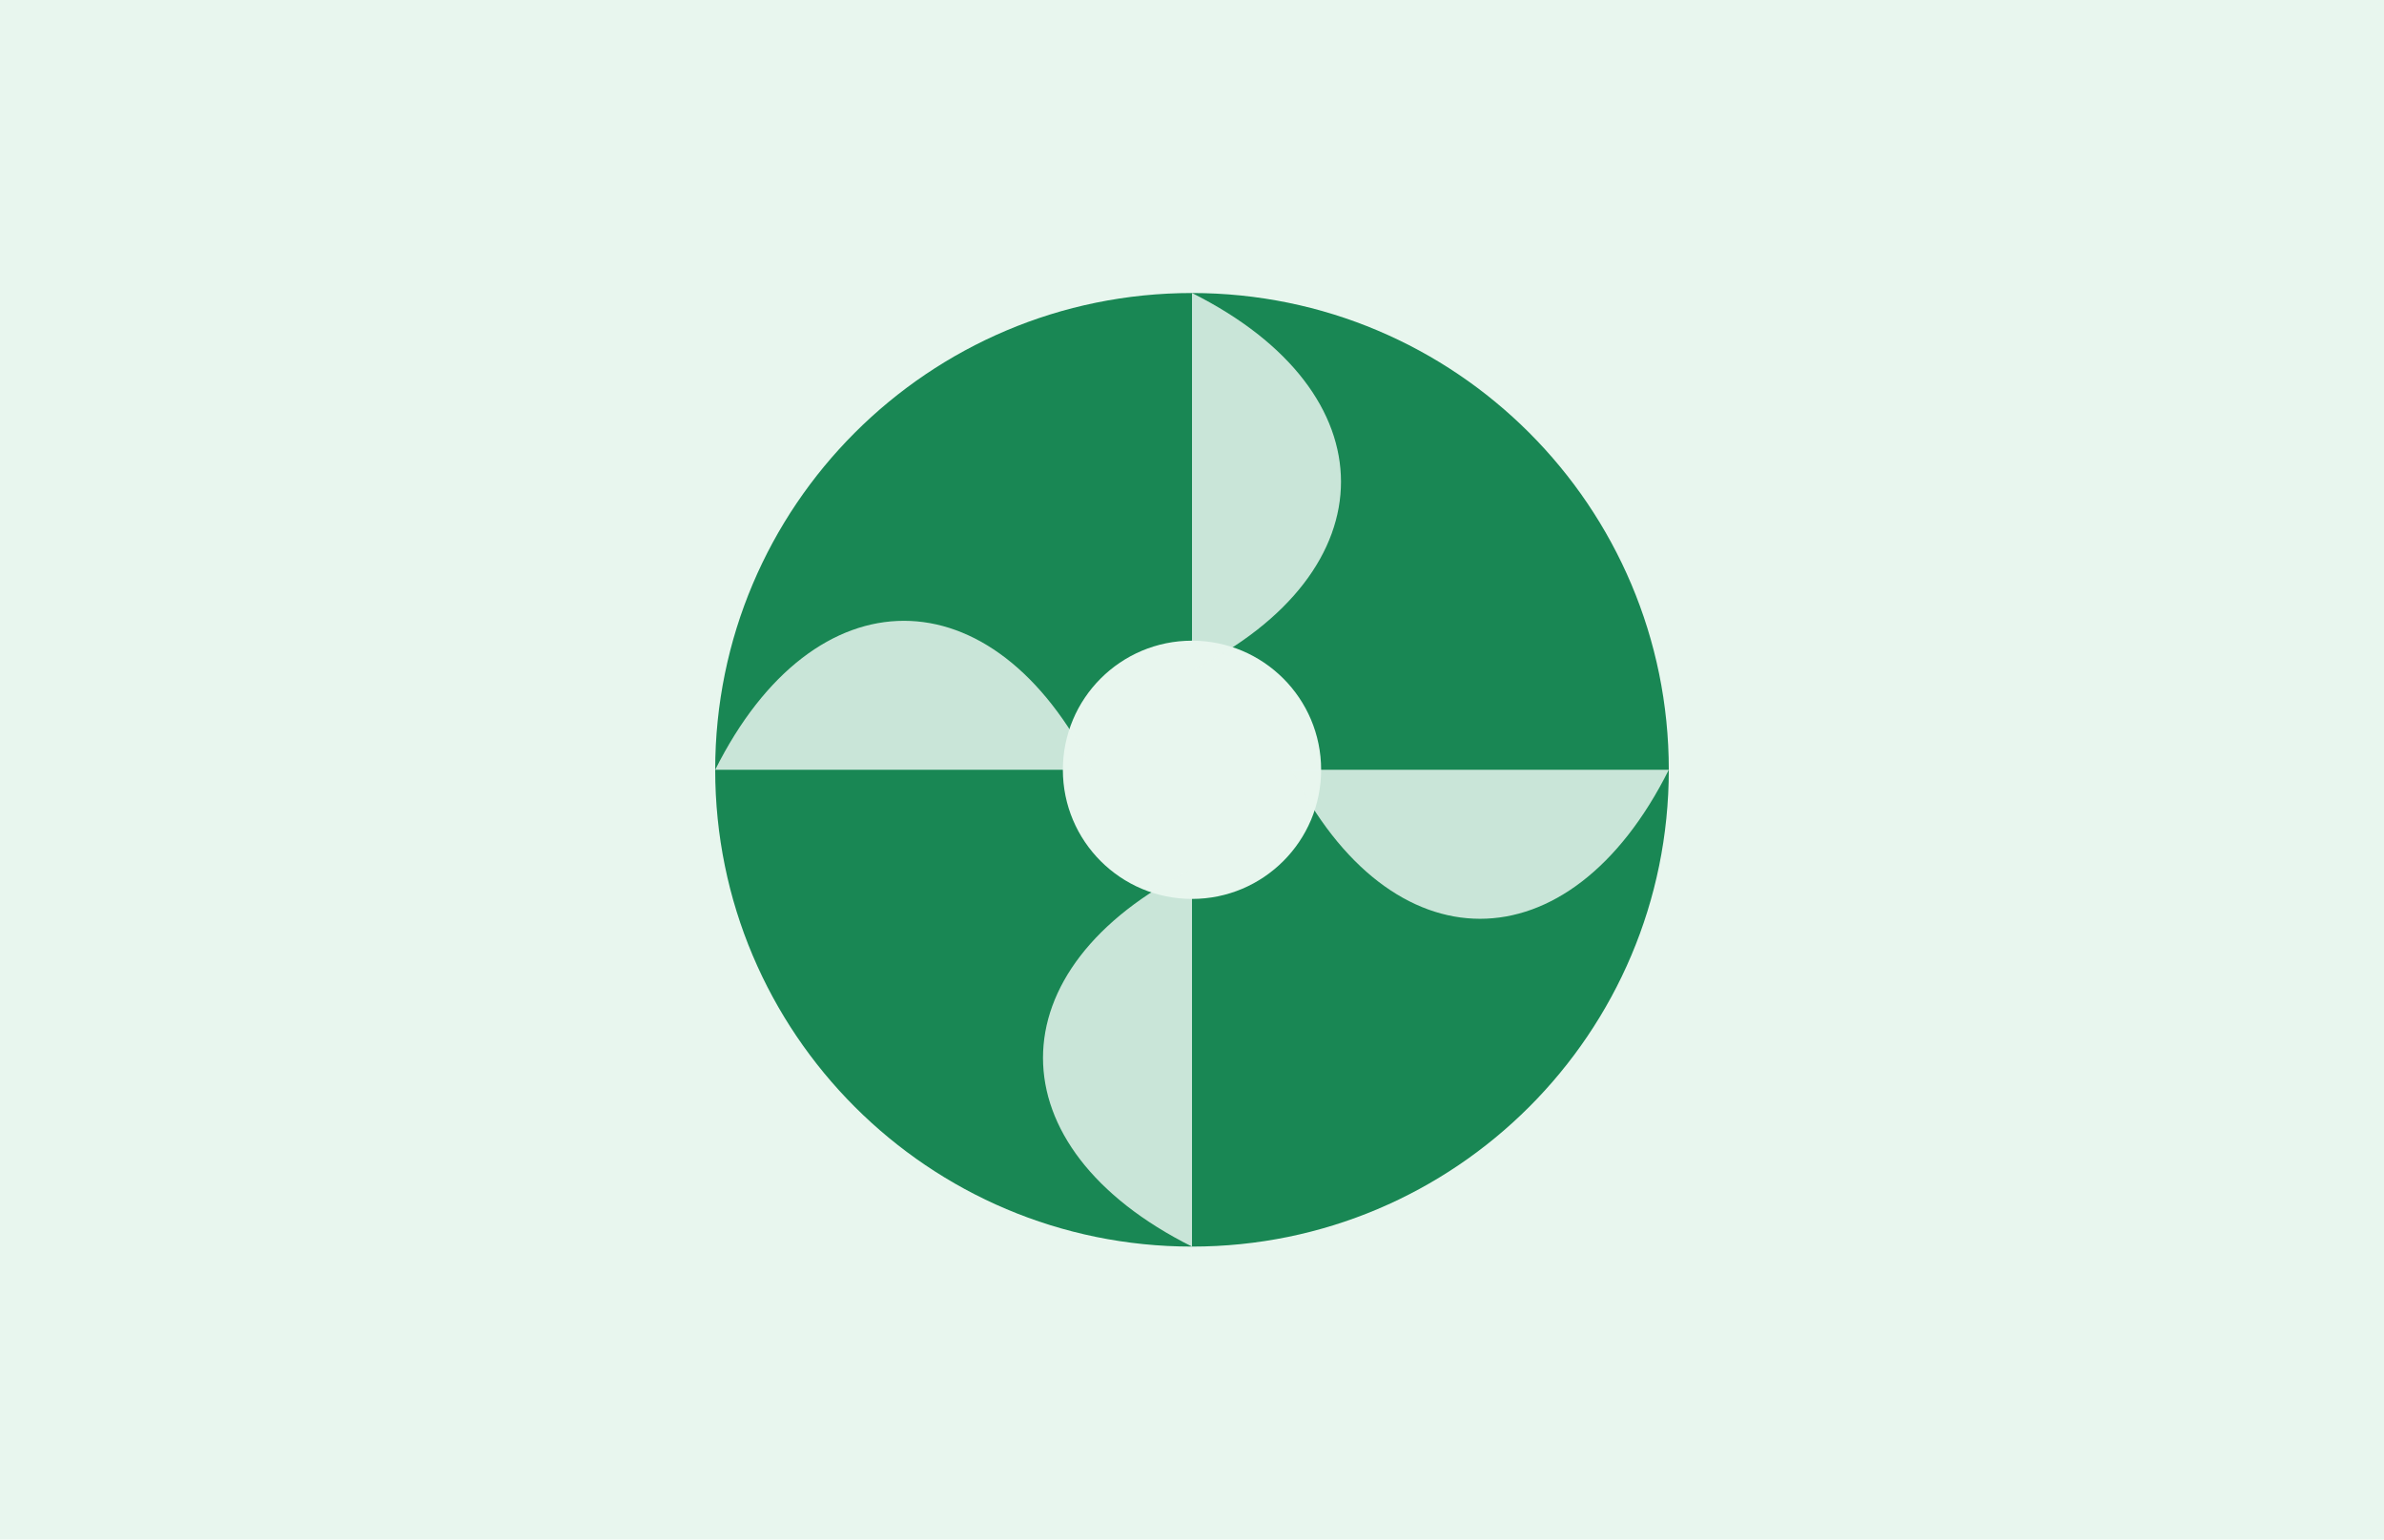
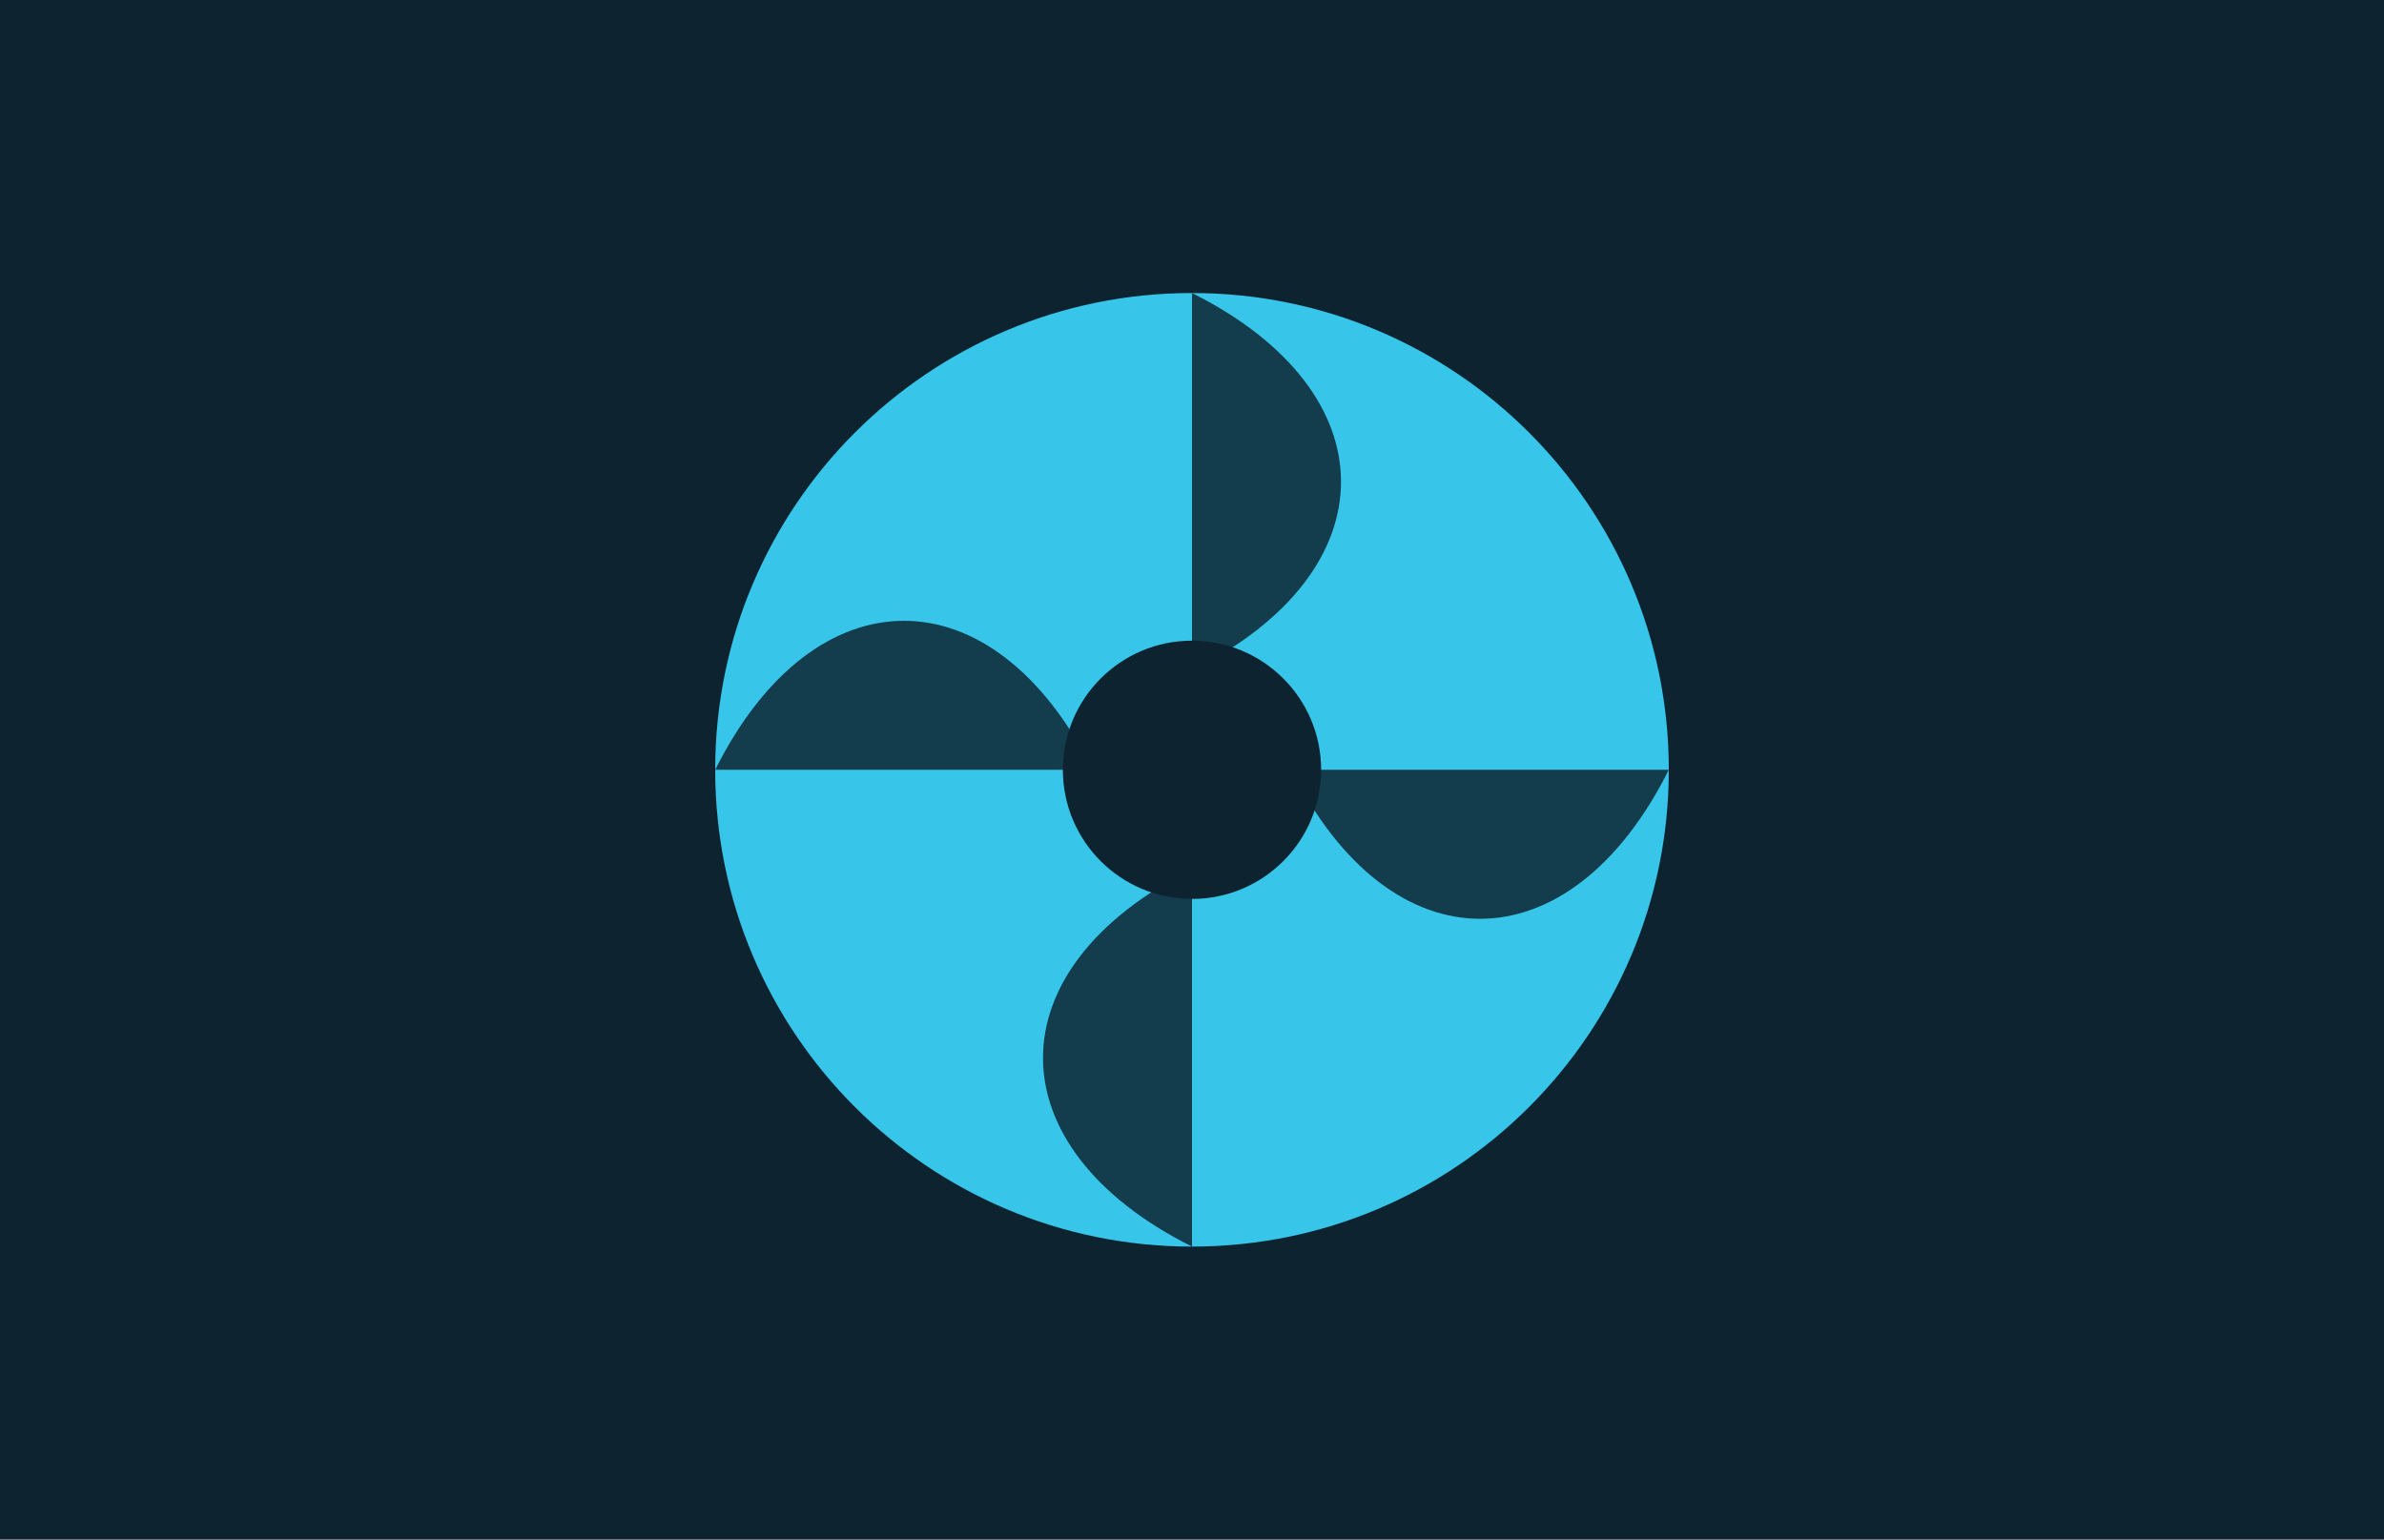
<svg xmlns="http://www.w3.org/2000/svg" viewBox="0 0 480 310" role="img" aria-label="Чистка системы охлаждения">
-   <rect width="480" height="310" fill="#e8f6ee" />
-   <circle cx="240" cy="155" r="96" fill="#198754" />
-   <circle cx="240" cy="155" r="26" fill="#e8f6ee" />
-   <path d="M240 59c40 20 40 56 0 76M336 155c-20 40-56 40-76 0M240 251c-40-20-40-56 0-76M144 155c20-40 56-40 76 0" fill="#e8f6ee" opacity="0.85" />
+   <rect width="480" height="310" fill="#0d2430" />
+   <circle cx="240" cy="155" r="96" fill="#37c5ea" />
+   <circle cx="240" cy="155" r="26" fill="#0d2430" />
+   <path d="M240 59c40 20 40 56 0 76M336 155c-20 40-56 40-76 0M240 251c-40-20-40-56 0-76M144 155c20-40 56-40 76 0" fill="#0d2430" opacity="0.85" />
</svg>
